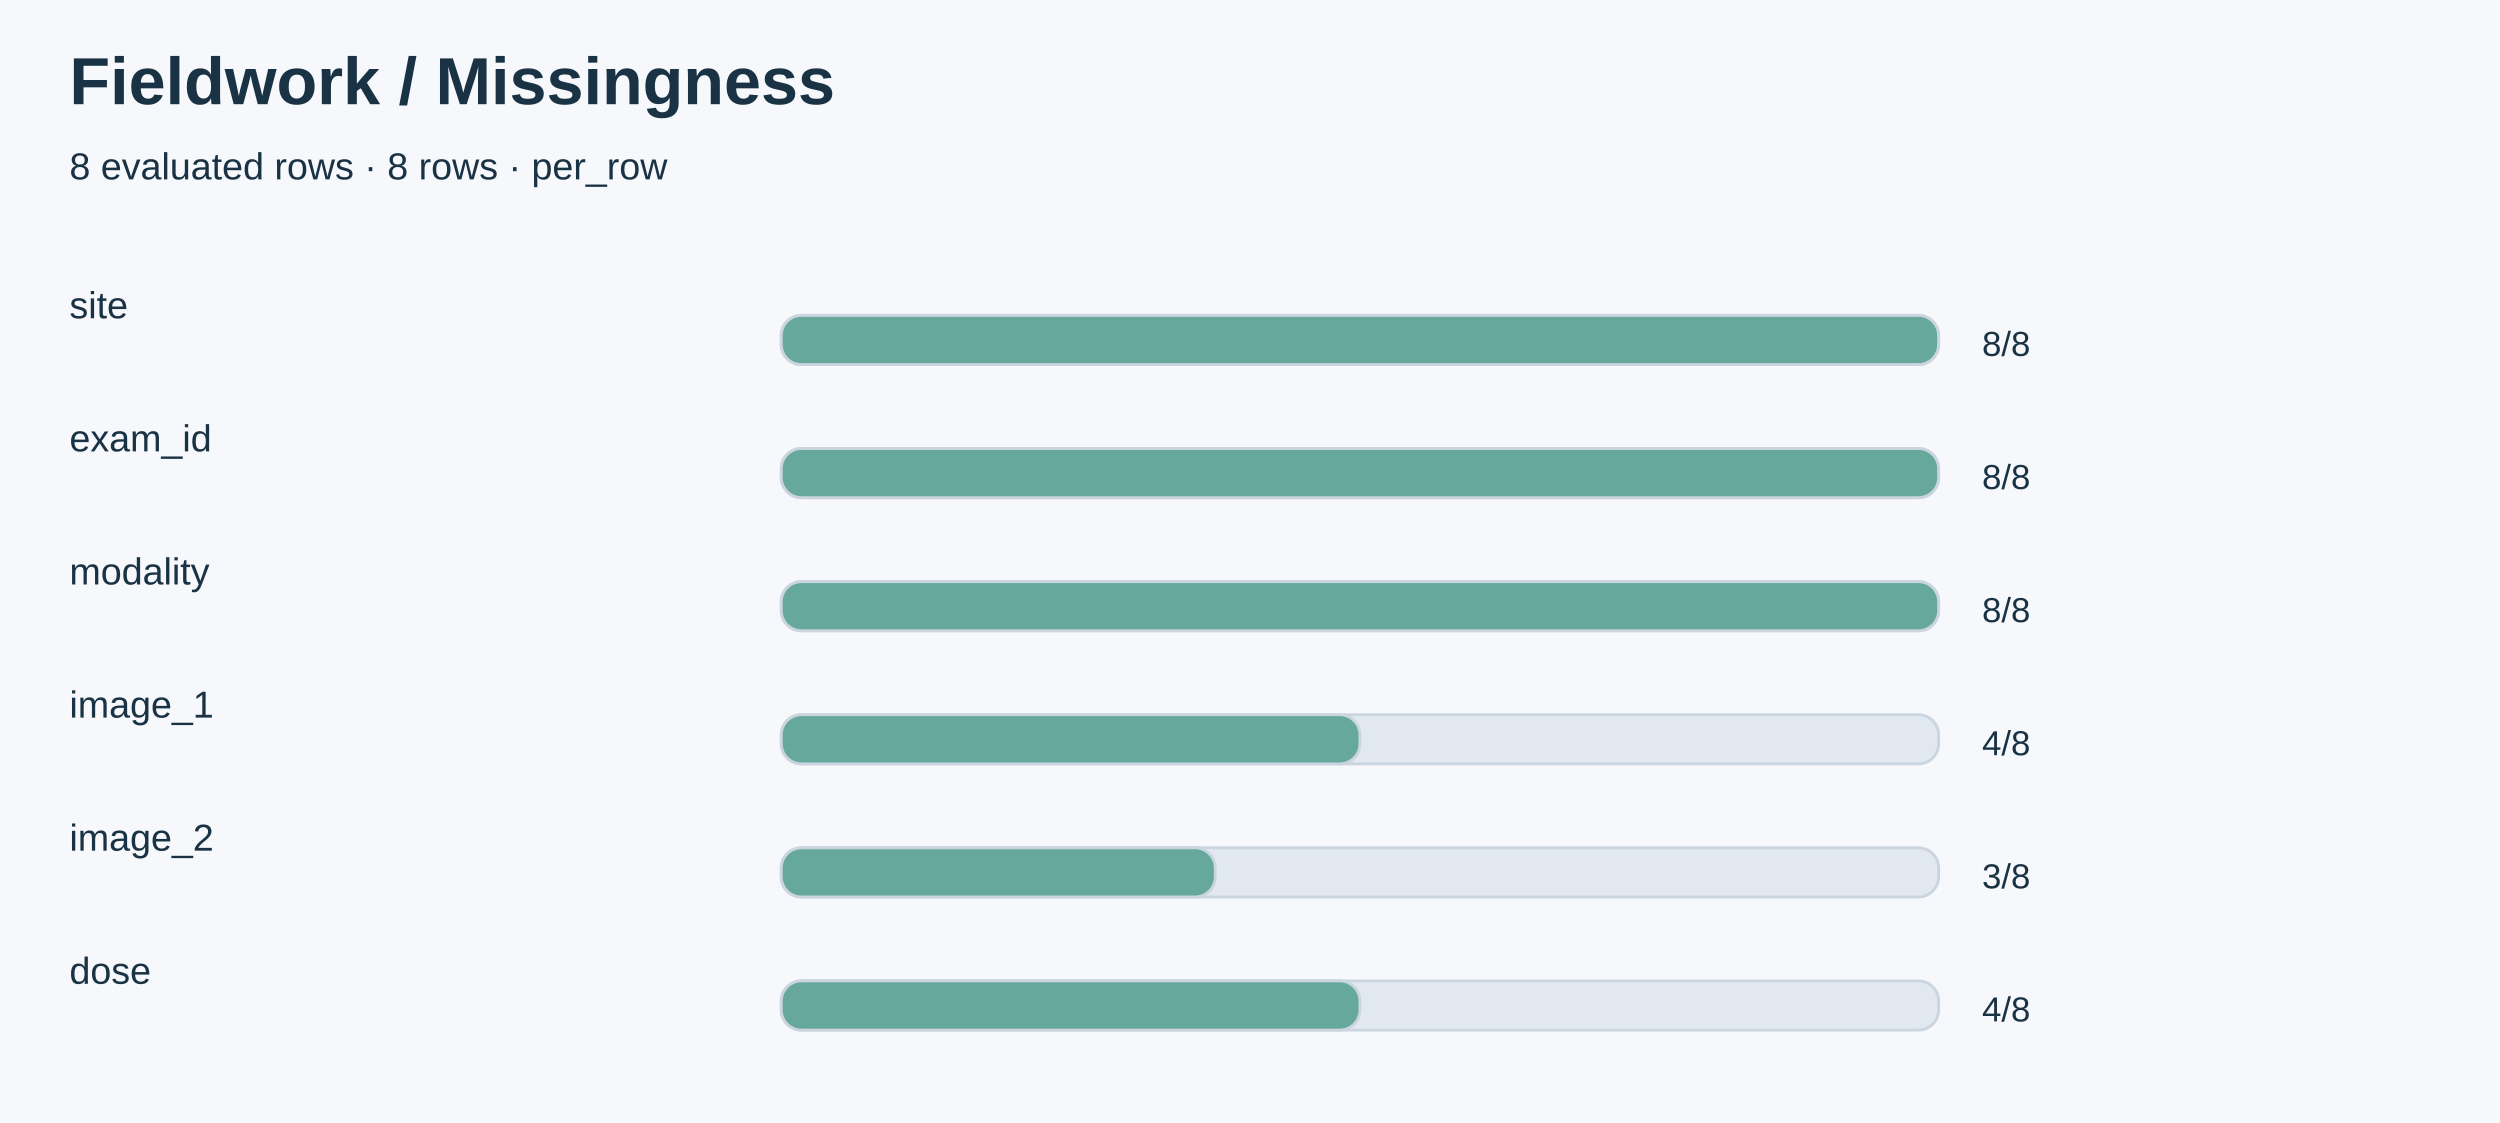
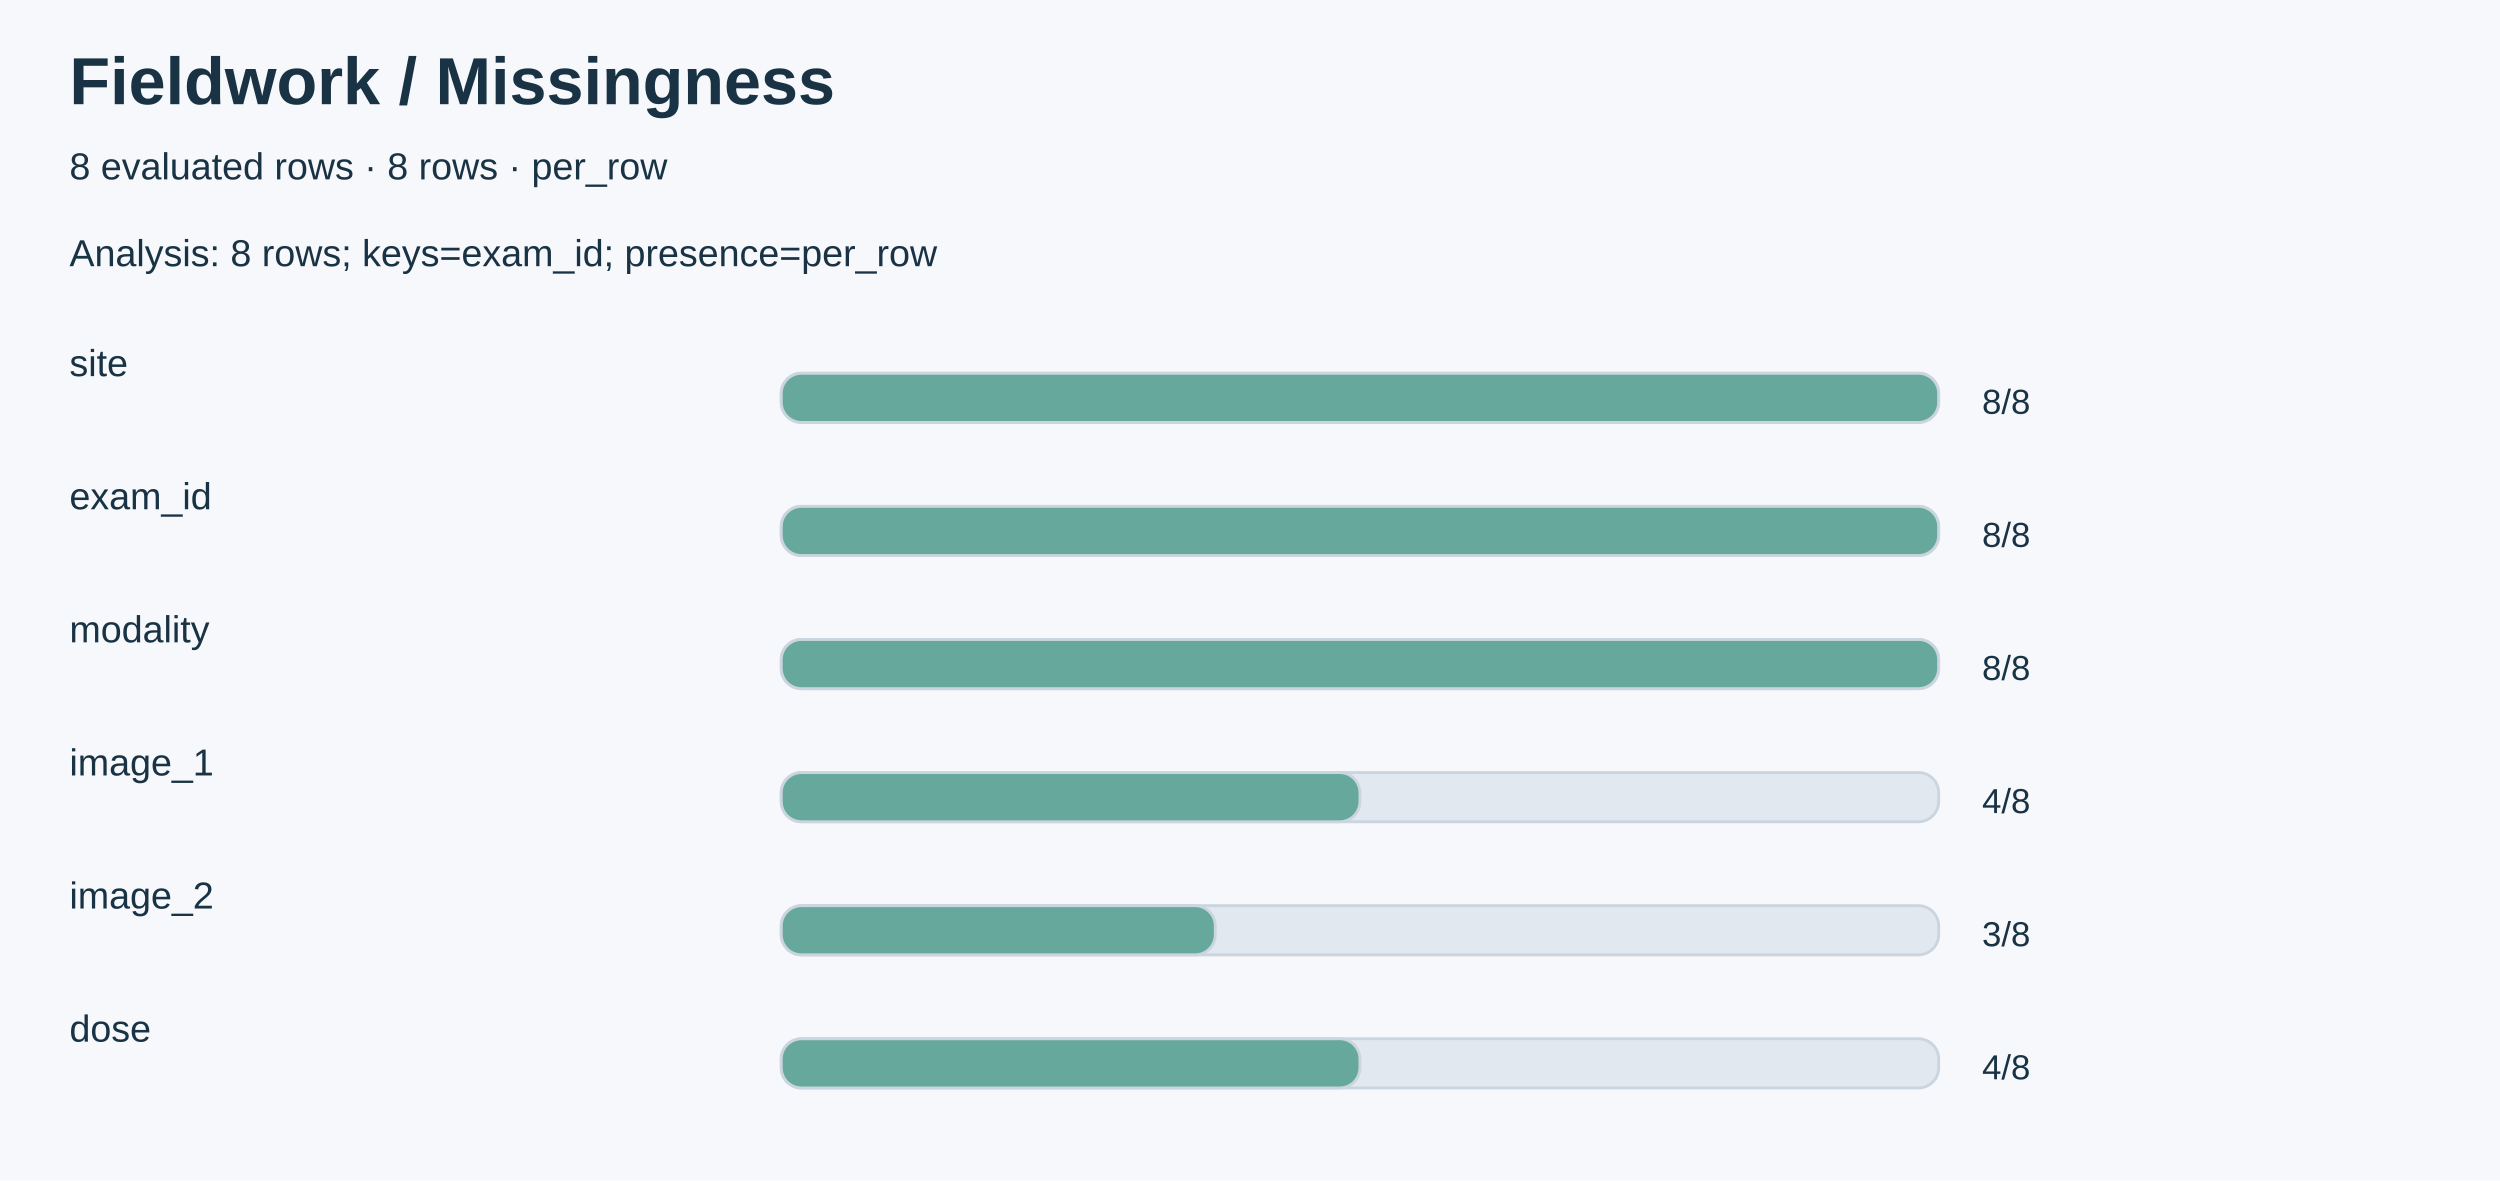
- <svg xmlns="http://www.w3.org/2000/svg" role="img" aria-label="Fieldwork missingness" viewBox="0 0 864 388" width="864" height="388" font-family="Arial, sans-serif" fill="#193345">
+ <svg xmlns="http://www.w3.org/2000/svg" role="img" aria-label="Fieldwork missingness" viewBox="0 0 864 408" width="864" height="408" font-family="Arial, sans-serif" fill="#193345">
  <rect width="100%" height="100%" fill="#f6f8fb" />
  <text x="24" y="36" font-size="23" font-weight="600">Fieldwork / Missingness</text>
  <text x="24" y="62" font-size="13" font-weight="400">8 evaluated rows · 8 rows · per_row</text>
-   <text x="24" y="110" font-size="13" font-weight="400">site</text>
-   <rect x="270" y="109" width="400" height="17" rx="7" fill="#e2e8f0" stroke="#cbd5df" />
-   <rect x="270" y="109" width="400.0" height="17" rx="7" fill="#66a89b" stroke="#cbd5df" />
-   <text x="685" y="123" font-size="12" font-weight="400">8/8</text>
-   <text x="24" y="156" font-size="13" font-weight="400">exam_id</text>
-   <rect x="270" y="155" width="400" height="17" rx="7" fill="#e2e8f0" stroke="#cbd5df" />
-   <rect x="270" y="155" width="400.0" height="17" rx="7" fill="#66a89b" stroke="#cbd5df" />
-   <text x="685" y="169" font-size="12" font-weight="400">8/8</text>
-   <text x="24" y="202" font-size="13" font-weight="400">modality</text>
-   <rect x="270" y="201" width="400" height="17" rx="7" fill="#e2e8f0" stroke="#cbd5df" />
-   <rect x="270" y="201" width="400.0" height="17" rx="7" fill="#66a89b" stroke="#cbd5df" />
-   <text x="685" y="215" font-size="12" font-weight="400">8/8</text>
-   <text x="24" y="248" font-size="13" font-weight="400">image_1</text>
-   <rect x="270" y="247" width="400" height="17" rx="7" fill="#e2e8f0" stroke="#cbd5df" />
-   <rect x="270" y="247" width="200.0" height="17" rx="7" fill="#66a89b" stroke="#cbd5df" />
-   <text x="685" y="261" font-size="12" font-weight="400">4/8</text>
-   <text x="24" y="294" font-size="13" font-weight="400">image_2</text>
-   <rect x="270" y="293" width="400" height="17" rx="7" fill="#e2e8f0" stroke="#cbd5df" />
-   <rect x="270" y="293" width="150.0" height="17" rx="7" fill="#66a89b" stroke="#cbd5df" />
-   <text x="685" y="307" font-size="12" font-weight="400">3/8</text>
-   <text x="24" y="340" font-size="13" font-weight="400">dose</text>
-   <rect x="270" y="339" width="400" height="17" rx="7" fill="#e2e8f0" stroke="#cbd5df" />
-   <rect x="270" y="339" width="200.0" height="17" rx="7" fill="#66a89b" stroke="#cbd5df" />
-   <text x="685" y="353" font-size="12" font-weight="400">4/8</text>
+   <text x="24" y="92" font-size="13" font-weight="400">Analysis: 8 rows; keys=exam_id; presence=per_row</text>
+   <text x="24" y="130" font-size="13" font-weight="400">site</text>
+   <rect x="270" y="129" width="400" height="17" rx="7" fill="#e2e8f0" stroke="#cbd5df" />
+   <rect x="270" y="129" width="400.0" height="17" rx="7" fill="#66a89b" stroke="#cbd5df" />
+   <text x="685" y="143" font-size="12" font-weight="400">8/8</text>
+   <text x="24" y="176" font-size="13" font-weight="400">exam_id</text>
+   <rect x="270" y="175" width="400" height="17" rx="7" fill="#e2e8f0" stroke="#cbd5df" />
+   <rect x="270" y="175" width="400.0" height="17" rx="7" fill="#66a89b" stroke="#cbd5df" />
+   <text x="685" y="189" font-size="12" font-weight="400">8/8</text>
+   <text x="24" y="222" font-size="13" font-weight="400">modality</text>
+   <rect x="270" y="221" width="400" height="17" rx="7" fill="#e2e8f0" stroke="#cbd5df" />
+   <rect x="270" y="221" width="400.0" height="17" rx="7" fill="#66a89b" stroke="#cbd5df" />
+   <text x="685" y="235" font-size="12" font-weight="400">8/8</text>
+   <text x="24" y="268" font-size="13" font-weight="400">image_1</text>
+   <rect x="270" y="267" width="400" height="17" rx="7" fill="#e2e8f0" stroke="#cbd5df" />
+   <rect x="270" y="267" width="200.0" height="17" rx="7" fill="#66a89b" stroke="#cbd5df" />
+   <text x="685" y="281" font-size="12" font-weight="400">4/8</text>
+   <text x="24" y="314" font-size="13" font-weight="400">image_2</text>
+   <rect x="270" y="313" width="400" height="17" rx="7" fill="#e2e8f0" stroke="#cbd5df" />
+   <rect x="270" y="313" width="150.0" height="17" rx="7" fill="#66a89b" stroke="#cbd5df" />
+   <text x="685" y="327" font-size="12" font-weight="400">3/8</text>
+   <text x="24" y="360" font-size="13" font-weight="400">dose</text>
+   <rect x="270" y="359" width="400" height="17" rx="7" fill="#e2e8f0" stroke="#cbd5df" />
+   <rect x="270" y="359" width="200.0" height="17" rx="7" fill="#66a89b" stroke="#cbd5df" />
+   <text x="685" y="373" font-size="12" font-weight="400">4/8</text>
</svg>
